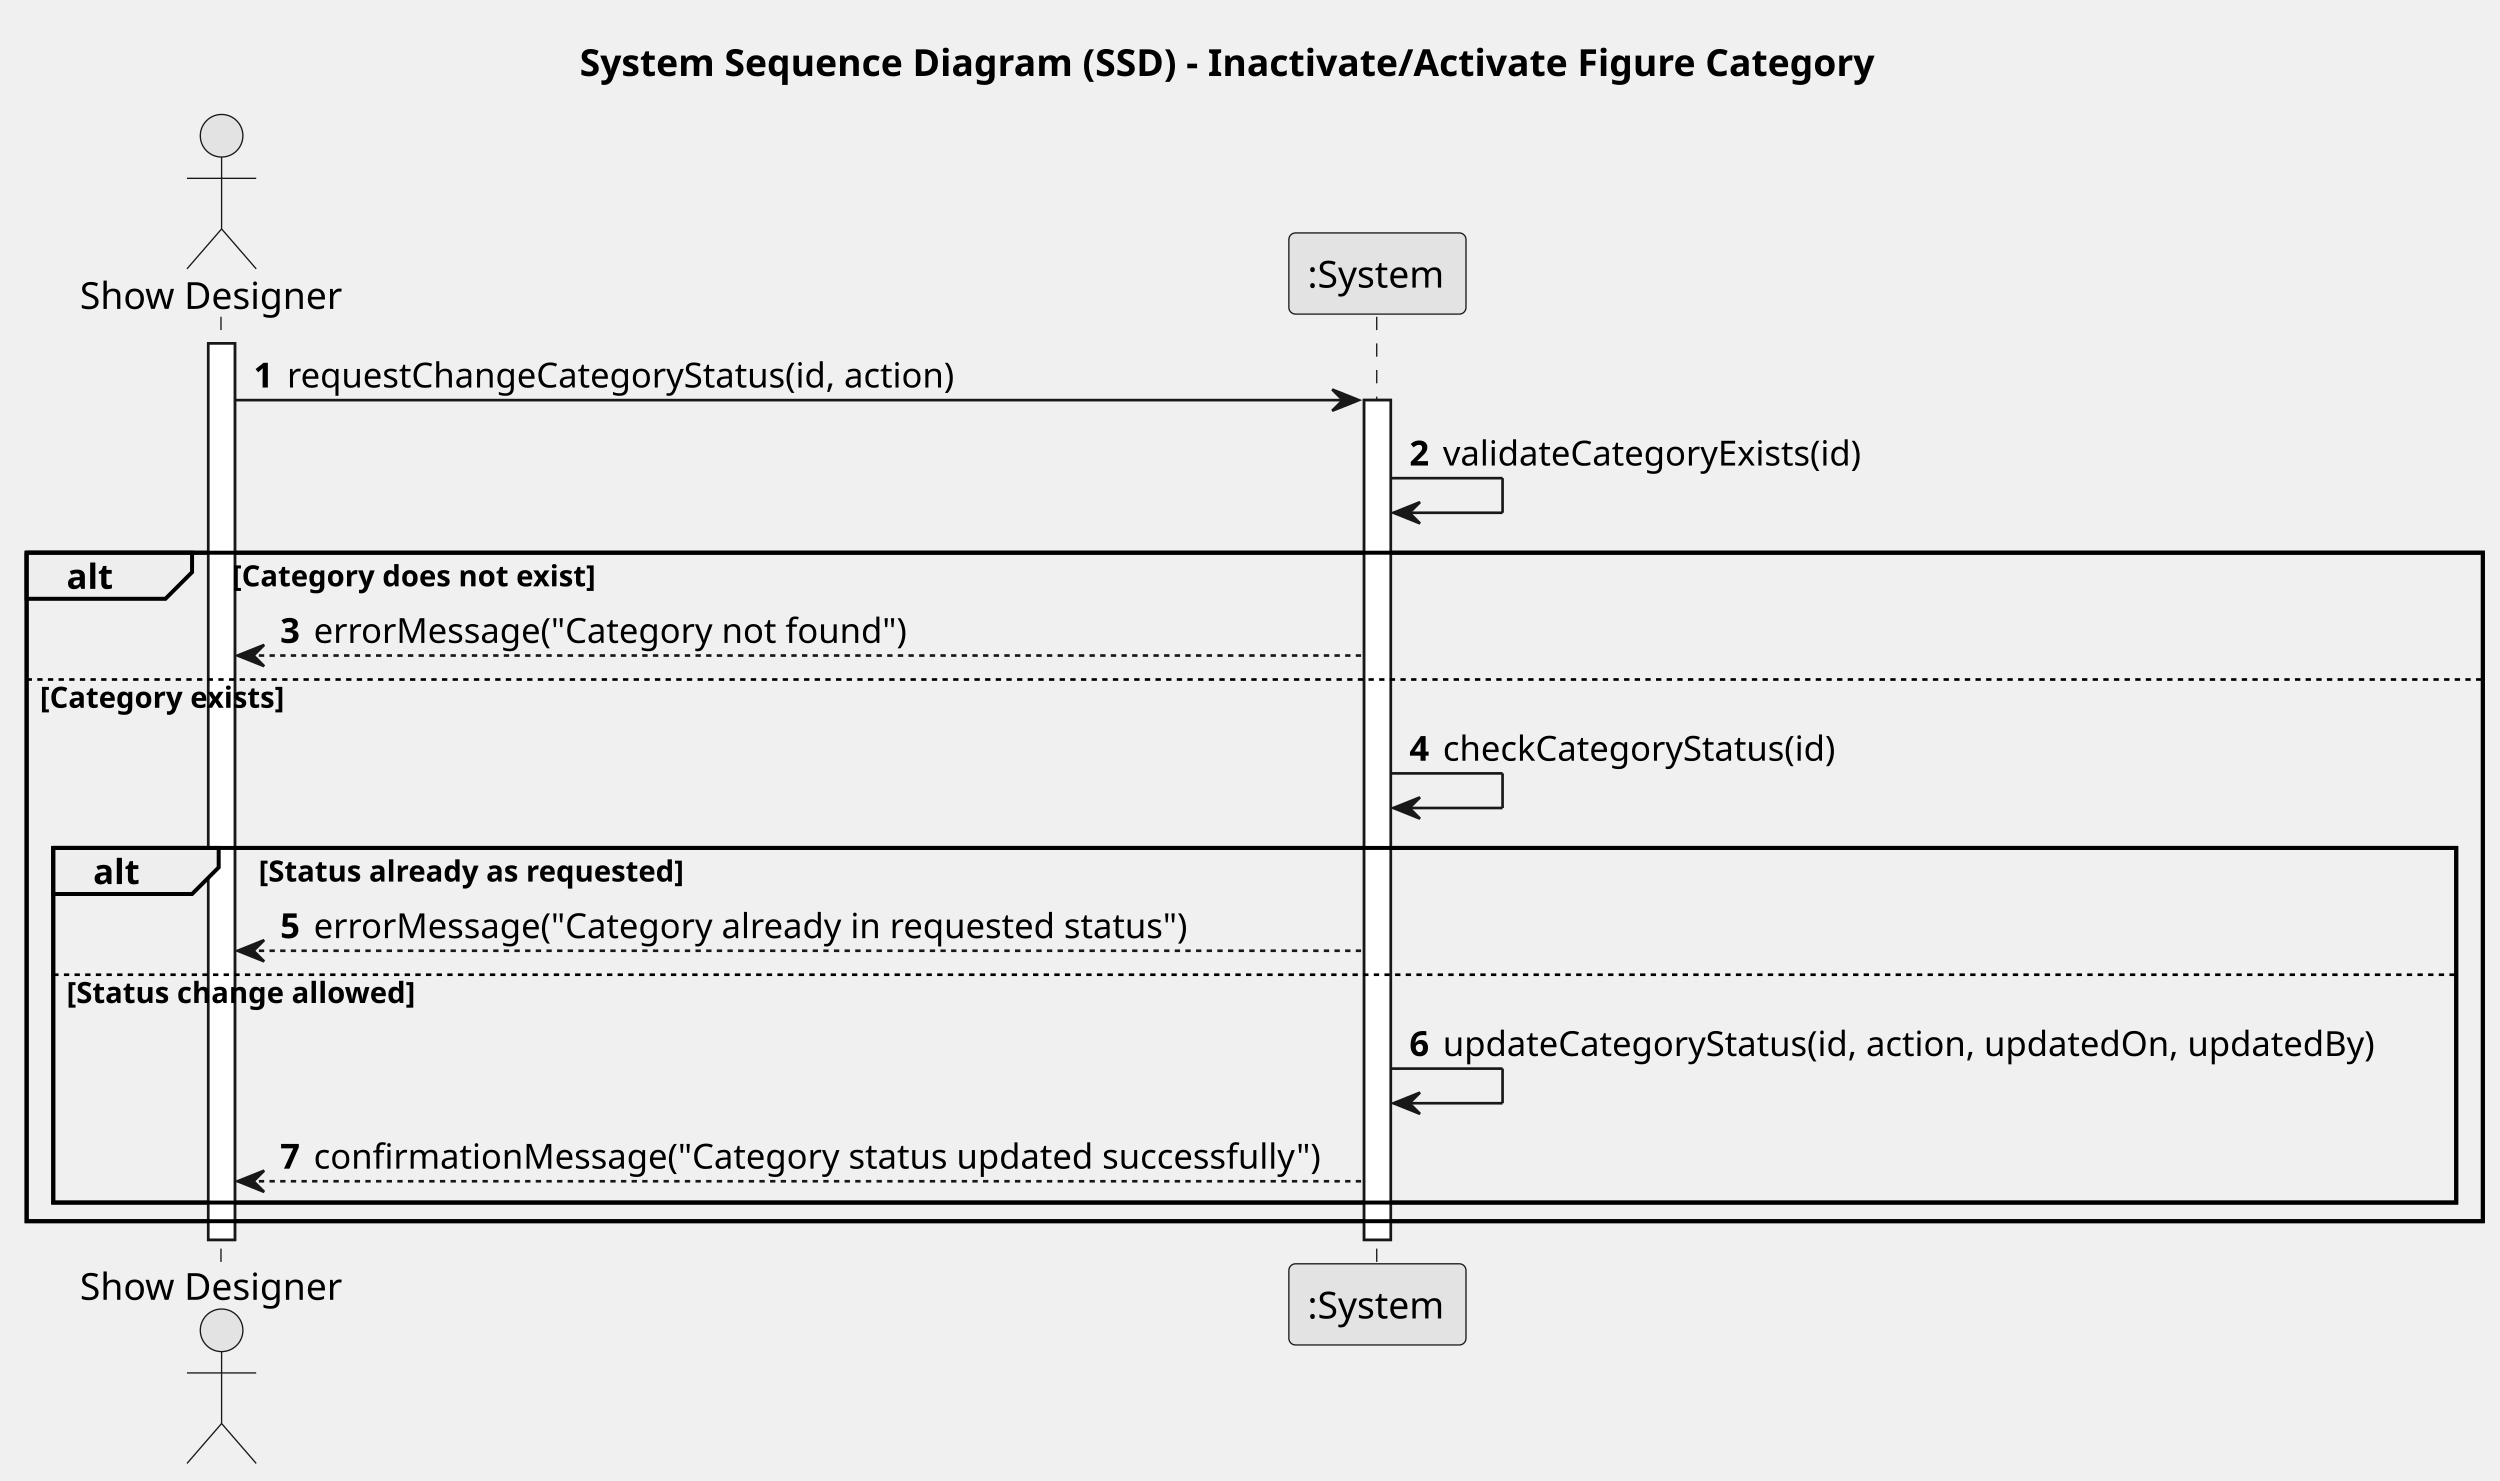
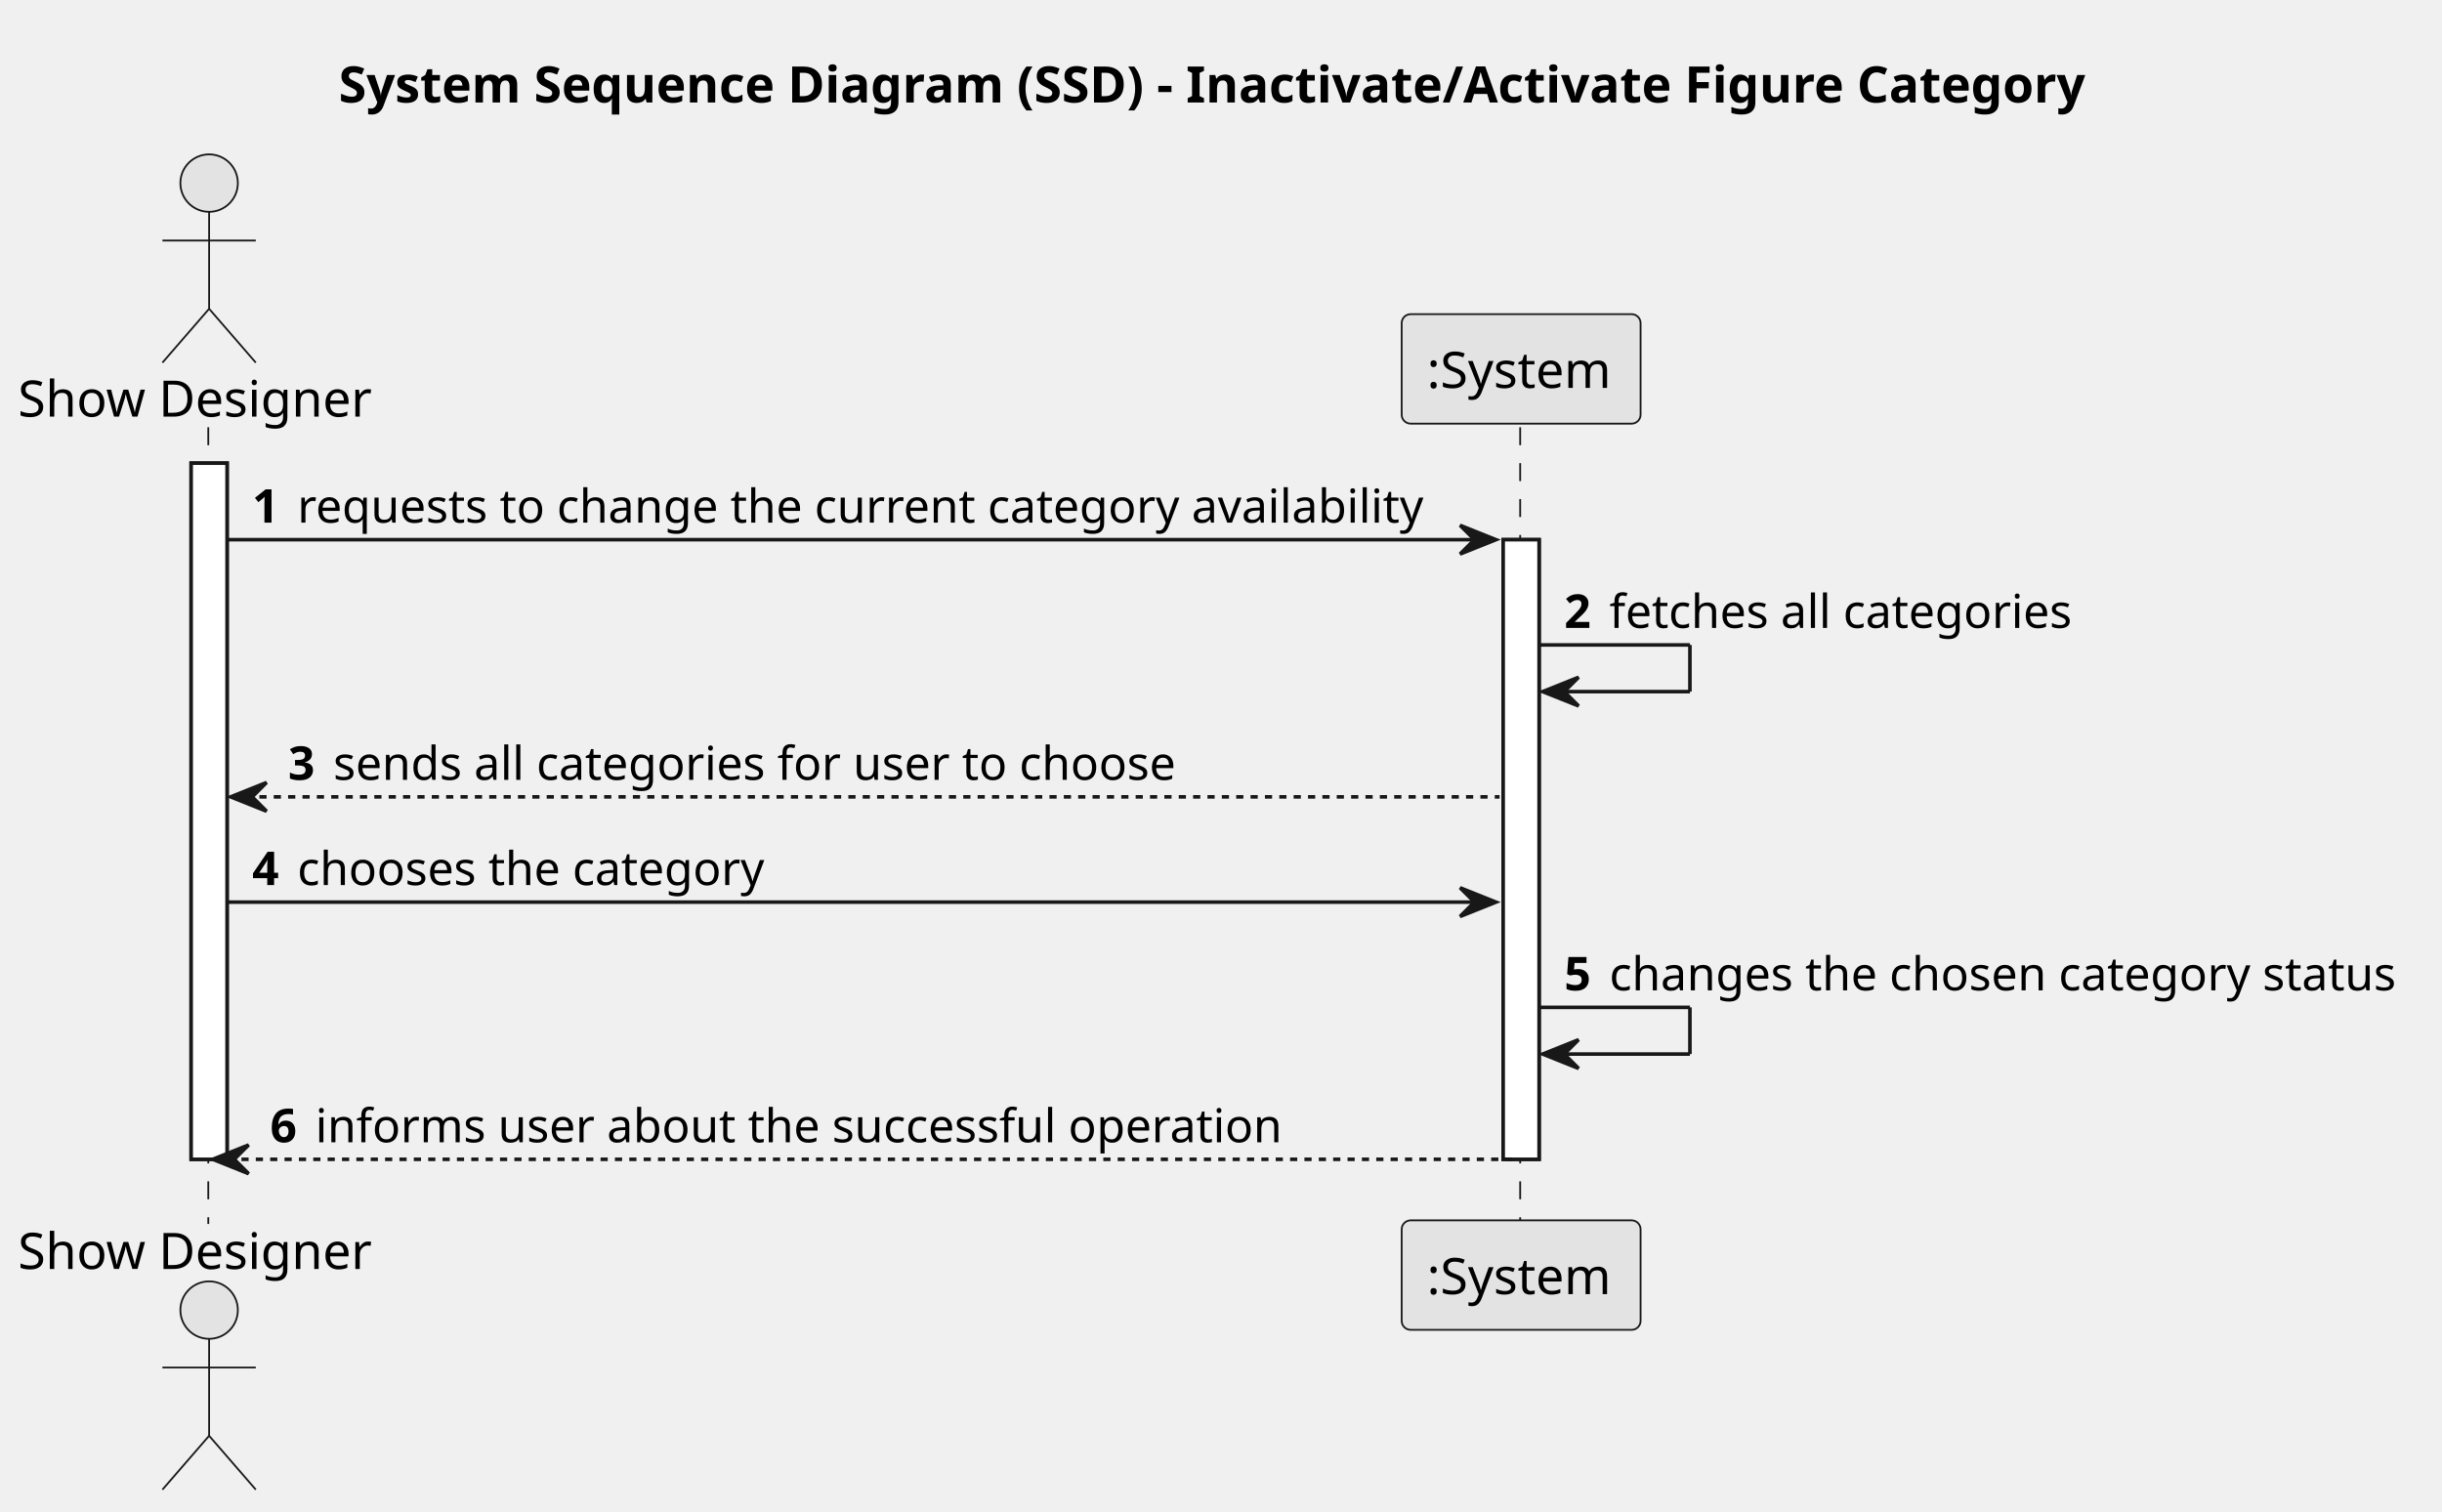
- <svg xmlns="http://www.w3.org/2000/svg" contentStyleType="text/css" height="556px" preserveAspectRatio="none" style="width:939px;height:556px;background:#FFFFFF;" version="1.1" viewBox="0 0 939 556" width="939px" zoomAndPan="magnify">
+ <svg xmlns="http://www.w3.org/2000/svg" contentStyleType="text/css" height="421px" preserveAspectRatio="none" style="width:680px;height:421px;background:#FFFFFF;" version="1.1" viewBox="0 0 680 421" width="680px" zoomAndPan="magnify">
  <defs />
  <g>
-     <text fill="#000000" font-family="sans-serif" font-size="14" font-weight="bold" lengthAdjust="spacing" textLength="506.106" x="217.725" y="28.535">System Sequence Diagram (SSD) - Inactivate/Activate Figure Category</text>
-     <rect fill="#FFFFFF" height="336.705" style="stroke:#181818;stroke-width:1.0;" width="10" x="78.231" y="128.977" />
-     <rect fill="#FFFFFF" height="315.394" style="stroke:#181818;stroke-width:1.0;" width="10" x="512.362" y="150.287" />
-     <rect fill="none" height="251.084" style="stroke:#000000;stroke-width:1.5;" width="922.555" x="10" y="207.598" />
-     <rect fill="none" height="133.197" style="stroke:#000000;stroke-width:1.5;" width="902.555" x="20" y="318.484" />
-     <line style="stroke:#181818;stroke-width:0.5;stroke-dasharray:5.0,5.0;" x1="83" x2="83" y1="118.977" y2="475.682" />
-     <line style="stroke:#181818;stroke-width:0.5;stroke-dasharray:5.0,5.0;" x1="517.099" x2="517.099" y1="118.977" y2="475.682" />
-     <text fill="#000000" font-family="sans-serif" font-size="14" lengthAdjust="spacing" textLength="100.461" x="30" y="116.023">Show Designer</text>
-     <ellipse cx="83.231" cy="50.988" fill="#E3E3E3" rx="8" ry="8" style="stroke:#181818;stroke-width:0.5;" />
-     <path d="M83.231,58.988 L83.231,85.988 M70.231,66.988 L96.231,66.988 M83.231,85.988 L70.231,100.988 M83.231,85.988 L96.231,100.988 " fill="none" style="stroke:#181818;stroke-width:0.5;" />
-     <text fill="#000000" font-family="sans-serif" font-size="14" lengthAdjust="spacing" textLength="100.461" x="30" y="488.217">Show Designer</text>
-     <ellipse cx="83.231" cy="499.67" fill="#E3E3E3" rx="8" ry="8" style="stroke:#181818;stroke-width:0.5;" />
-     <path d="M83.231,507.67 L83.231,534.67 M70.231,515.67 L96.231,515.67 M83.231,534.67 L70.231,549.67 M83.231,534.67 L96.231,549.67 " fill="none" style="stroke:#181818;stroke-width:0.5;" />
-     <rect fill="#E3E3E3" height="30.488" rx="2.5" ry="2.5" style="stroke:#181818;stroke-width:0.5;" width="66.527" x="484.099" y="87.488" />
-     <text fill="#000000" font-family="sans-serif" font-size="14" lengthAdjust="spacing" textLength="52.527" x="491.099" y="108.023">:System</text>
-     <rect fill="#E3E3E3" height="30.488" rx="2.5" ry="2.5" style="stroke:#181818;stroke-width:0.5;" width="66.527" x="484.099" y="474.682" />
-     <text fill="#000000" font-family="sans-serif" font-size="14" lengthAdjust="spacing" textLength="52.527" x="491.099" y="495.217">:System</text>
-     <rect fill="#FFFFFF" height="336.705" style="stroke:#181818;stroke-width:1.0;" width="10" x="78.231" y="128.977" />
-     <rect fill="#FFFFFF" height="315.394" style="stroke:#181818;stroke-width:1.0;" width="10" x="512.362" y="150.287" />
-     <polygon fill="#181818" points="500.362,146.287,510.362,150.287,500.362,154.287,504.362,150.287" style="stroke:#181818;stroke-width:1.0;" />
-     <line style="stroke:#181818;stroke-width:1.0;" x1="88.231" x2="506.362" y1="150.287" y2="150.287" />
-     <text fill="#000000" font-family="sans-serif" font-size="13" font-weight="bold" lengthAdjust="spacing" textLength="8.576" x="95.231" y="145.545">1</text>
-     <text fill="#000000" font-family="sans-serif" font-size="13" lengthAdjust="spacing" textLength="257.416" x="107.806" y="145.545">requestChangeCategoryStatus(id, action)</text>
-     <line style="stroke:#181818;stroke-width:1.0;" x1="522.362" x2="564.362" y1="179.598" y2="179.598" />
-     <line style="stroke:#181818;stroke-width:1.0;" x1="564.362" x2="564.362" y1="179.598" y2="192.598" />
-     <line style="stroke:#181818;stroke-width:1.0;" x1="523.362" x2="564.362" y1="192.598" y2="192.598" />
-     <polygon fill="#181818" points="533.362,188.598,523.362,192.598,533.362,196.598,529.362,192.598" style="stroke:#181818;stroke-width:1.0;" />
-     <text fill="#000000" font-family="sans-serif" font-size="13" font-weight="bold" lengthAdjust="spacing" textLength="8.576" x="529.362" y="174.856">2</text>
-     <text fill="#000000" font-family="sans-serif" font-size="13" lengthAdjust="spacing" textLength="162.659" x="541.938" y="174.856">validateCategoryExists(id)</text>
-     <path d="M10,207.598 L72.139,207.598 L72.139,214.908 L62.139,224.908 L10,224.908 L10,207.598 " fill="#EEEEEE" style="stroke:#000000;stroke-width:1.5;" />
-     <rect fill="none" height="251.084" style="stroke:#000000;stroke-width:1.5;" width="922.555" x="10" y="207.598" />
-     <text fill="#000000" font-family="sans-serif" font-size="13" font-weight="bold" lengthAdjust="spacing" textLength="17.139" x="25" y="221.166">alt</text>
-     <text fill="#000000" font-family="sans-serif" font-size="11" font-weight="bold" lengthAdjust="spacing" textLength="142.817" x="87.139" y="220.232">[Category does not exist]</text>
-     <polygon fill="#181818" points="99.231,242.219,89.231,246.219,99.231,250.219,95.231,246.219" style="stroke:#181818;stroke-width:1.0;" />
-     <line style="stroke:#181818;stroke-width:1.0;stroke-dasharray:2.0,2.0;" x1="93.231" x2="511.362" y1="246.219" y2="246.219" />
-     <text fill="#000000" font-family="sans-serif" font-size="13" font-weight="bold" lengthAdjust="spacing" textLength="8.576" x="105.231" y="241.477">3</text>
-     <text fill="#000000" font-family="sans-serif" font-size="13" lengthAdjust="spacing" textLength="226.281" x="117.806" y="241.477">errorMessage("Category not found")</text>
-     <line style="stroke:#000000;stroke-width:1.0;stroke-dasharray:2.0,2.0;" x1="10" x2="932.555" y1="255.219" y2="255.219" />
-     <text fill="#000000" font-family="sans-serif" font-size="11" font-weight="bold" lengthAdjust="spacing" textLength="96.1" x="15" y="265.853">[Category exists]</text>
-     <line style="stroke:#181818;stroke-width:1.0;" x1="522.362" x2="564.362" y1="290.484" y2="290.484" />
-     <line style="stroke:#181818;stroke-width:1.0;" x1="564.362" x2="564.362" y1="290.484" y2="303.484" />
-     <line style="stroke:#181818;stroke-width:1.0;" x1="523.362" x2="564.362" y1="303.484" y2="303.484" />
-     <polygon fill="#181818" points="533.362,299.484,523.362,303.484,533.362,307.484,529.362,303.484" style="stroke:#181818;stroke-width:1.0;" />
-     <text fill="#000000" font-family="sans-serif" font-size="13" font-weight="bold" lengthAdjust="spacing" textLength="8.576" x="529.362" y="285.742">4</text>
-     <text fill="#000000" font-family="sans-serif" font-size="13" lengthAdjust="spacing" textLength="151.703" x="541.938" y="285.742">checkCategoryStatus(id)</text>
-     <path d="M20,318.484 L82.139,318.484 L82.139,325.795 L72.139,335.795 L20,335.795 L20,318.484 " fill="#EEEEEE" style="stroke:#000000;stroke-width:1.5;" />
-     <rect fill="none" height="133.197" style="stroke:#000000;stroke-width:1.5;" width="902.555" x="20" y="318.484" />
-     <text fill="#000000" font-family="sans-serif" font-size="13" font-weight="bold" lengthAdjust="spacing" textLength="17.139" x="35" y="332.053">alt</text>
-     <text fill="#000000" font-family="sans-serif" font-size="11" font-weight="bold" lengthAdjust="spacing" textLength="165.301" x="97.139" y="331.119">[Status already as requested]</text>
-     <polygon fill="#181818" points="99.231,353.106,89.231,357.106,99.231,361.106,95.231,357.106" style="stroke:#181818;stroke-width:1.0;" />
-     <line style="stroke:#181818;stroke-width:1.0;stroke-dasharray:2.0,2.0;" x1="93.231" x2="511.362" y1="357.106" y2="357.106" />
-     <text fill="#000000" font-family="sans-serif" font-size="13" font-weight="bold" lengthAdjust="spacing" textLength="8.576" x="105.231" y="352.363">5</text>
-     <text fill="#000000" font-family="sans-serif" font-size="13" lengthAdjust="spacing" textLength="335.182" x="117.806" y="352.363">errorMessage("Category already in requested status")</text>
-     <line style="stroke:#000000;stroke-width:1.0;stroke-dasharray:2.0,2.0;" x1="20" x2="922.555" y1="366.106" y2="366.106" />
-     <text fill="#000000" font-family="sans-serif" font-size="11" font-weight="bold" lengthAdjust="spacing" textLength="134.857" x="25" y="376.74">[Status change allowed]</text>
-     <line style="stroke:#181818;stroke-width:1.0;" x1="522.362" x2="564.362" y1="401.371" y2="401.371" />
-     <line style="stroke:#181818;stroke-width:1.0;" x1="564.362" x2="564.362" y1="401.371" y2="414.371" />
-     <line style="stroke:#181818;stroke-width:1.0;" x1="523.362" x2="564.362" y1="414.371" y2="414.371" />
-     <polygon fill="#181818" points="533.362,410.371,523.362,414.371,533.362,418.371,529.362,414.371" style="stroke:#181818;stroke-width:1.0;" />
-     <text fill="#000000" font-family="sans-serif" font-size="13" font-weight="bold" lengthAdjust="spacing" textLength="8.576" x="529.362" y="396.629">6</text>
-     <text fill="#000000" font-family="sans-serif" font-size="13" lengthAdjust="spacing" textLength="358.617" x="541.938" y="396.629">updateCategoryStatus(id, action, updatedOn, updatedBy)</text>
-     <polygon fill="#181818" points="99.231,439.682,89.231,443.682,99.231,447.682,95.231,443.682" style="stroke:#181818;stroke-width:1.0;" />
-     <line style="stroke:#181818;stroke-width:1.0;stroke-dasharray:2.0,2.0;" x1="93.231" x2="511.362" y1="443.682" y2="443.682" />
-     <text fill="#000000" font-family="sans-serif" font-size="13" font-weight="bold" lengthAdjust="spacing" textLength="8.576" x="105.231" y="438.94">7</text>
-     <text fill="#000000" font-family="sans-serif" font-size="13" lengthAdjust="spacing" textLength="387.556" x="117.806" y="438.94">confirmationMessage("Category status updated successfully")</text>
+     <text fill="#000000" font-family="sans-serif" font-size="14" font-weight="bold" lengthAdjust="spacing" textLength="506.106" x="94.32" y="28.535">System Sequence Diagram (SSD) - Inactivate/Activate Figure Category</text>
+     <rect fill="#FFFFFF" height="193.863" style="stroke:#181818;stroke-width:1.0;" width="10" x="53.23" y="128.977" />
+     <rect fill="#FFFFFF" height="172.553" style="stroke:#181818;stroke-width:1.0;" width="10" x="418.575" y="150.287" />
+     <line style="stroke:#181818;stroke-width:0.5;stroke-dasharray:5.0,5.0;" x1="58" x2="58" y1="118.977" y2="340.84" />
+     <line style="stroke:#181818;stroke-width:0.5;stroke-dasharray:5.0,5.0;" x1="423.311" x2="423.311" y1="118.977" y2="340.84" />
+     <text fill="#000000" font-family="sans-serif" font-size="14" lengthAdjust="spacing" textLength="100.461" x="5" y="116.023">Show Designer</text>
+     <ellipse cx="58.23" cy="50.988" fill="#E3E3E3" rx="8" ry="8" style="stroke:#181818;stroke-width:0.5;" />
+     <path d="M58.23,58.988 L58.23,85.988 M45.23,66.988 L71.231,66.988 M58.23,85.988 L45.23,100.988 M58.23,85.988 L71.231,100.988 " fill="none" style="stroke:#181818;stroke-width:0.5;" />
+     <text fill="#000000" font-family="sans-serif" font-size="14" lengthAdjust="spacing" textLength="100.461" x="5" y="353.375">Show Designer</text>
+     <ellipse cx="58.23" cy="364.828" fill="#E3E3E3" rx="8" ry="8" style="stroke:#181818;stroke-width:0.5;" />
+     <path d="M58.23,372.828 L58.23,399.828 M45.23,380.828 L71.231,380.828 M58.23,399.828 L45.23,414.828 M58.23,399.828 L71.231,414.828 " fill="none" style="stroke:#181818;stroke-width:0.5;" />
+     <rect fill="#E3E3E3" height="30.488" rx="2.5" ry="2.5" style="stroke:#181818;stroke-width:0.5;" width="66.527" x="390.311" y="87.488" />
+     <text fill="#000000" font-family="sans-serif" font-size="14" lengthAdjust="spacing" textLength="52.527" x="397.311" y="108.023">:System</text>
+     <rect fill="#E3E3E3" height="30.488" rx="2.5" ry="2.5" style="stroke:#181818;stroke-width:0.5;" width="66.527" x="390.311" y="339.84" />
+     <text fill="#000000" font-family="sans-serif" font-size="14" lengthAdjust="spacing" textLength="52.527" x="397.311" y="360.375">:System</text>
+     <rect fill="#FFFFFF" height="193.863" style="stroke:#181818;stroke-width:1.0;" width="10" x="53.23" y="128.977" />
+     <rect fill="#FFFFFF" height="172.553" style="stroke:#181818;stroke-width:1.0;" width="10" x="418.575" y="150.287" />
+     <polygon fill="#181818" points="406.575,146.287,416.575,150.287,406.575,154.287,410.575,150.287" style="stroke:#181818;stroke-width:1.0;" />
+     <line style="stroke:#181818;stroke-width:1.0;" x1="63.23" x2="412.575" y1="150.287" y2="150.287" />
+     <text fill="#000000" font-family="sans-serif" font-size="13" font-weight="bold" lengthAdjust="spacing" textLength="8.576" x="70.231" y="145.545">1</text>
+     <text fill="#000000" font-family="sans-serif" font-size="13" lengthAdjust="spacing" textLength="323.769" x="82.806" y="145.545">requests to change the current category availability</text>
+     <line style="stroke:#181818;stroke-width:1.0;" x1="428.575" x2="470.575" y1="179.598" y2="179.598" />
+     <line style="stroke:#181818;stroke-width:1.0;" x1="470.575" x2="470.575" y1="179.598" y2="192.598" />
+     <line style="stroke:#181818;stroke-width:1.0;" x1="429.575" x2="470.575" y1="192.598" y2="192.598" />
+     <polygon fill="#181818" points="439.575,188.598,429.575,192.598,439.575,196.598,435.575,192.598" style="stroke:#181818;stroke-width:1.0;" />
+     <text fill="#000000" font-family="sans-serif" font-size="13" font-weight="bold" lengthAdjust="spacing" textLength="8.576" x="435.575" y="174.856">2</text>
+     <text fill="#000000" font-family="sans-serif" font-size="13" lengthAdjust="spacing" textLength="133.383" x="448.15" y="174.856">fetches all categories</text>
+     <polygon fill="#181818" points="74.231,217.908,64.231,221.908,74.231,225.908,70.231,221.908" style="stroke:#181818;stroke-width:1.0;" />
+     <line style="stroke:#181818;stroke-width:1.0;stroke-dasharray:2.0,2.0;" x1="68.231" x2="417.575" y1="221.908" y2="221.908" />
+     <text fill="#000000" font-family="sans-serif" font-size="13" font-weight="bold" lengthAdjust="spacing" textLength="8.576" x="80.231" y="217.166">3</text>
+     <text fill="#000000" font-family="sans-serif" font-size="13" lengthAdjust="spacing" textLength="243.858" x="92.806" y="217.166">sends all categories for user to choose</text>
+     <polygon fill="#181818" points="406.575,247.219,416.575,251.219,406.575,255.219,410.575,251.219" style="stroke:#181818;stroke-width:1.0;" />
+     <line style="stroke:#181818;stroke-width:1.0;" x1="63.23" x2="412.575" y1="251.219" y2="251.219" />
+     <text fill="#000000" font-family="sans-serif" font-size="13" font-weight="bold" lengthAdjust="spacing" textLength="8.576" x="70.231" y="246.477">4</text>
+     <text fill="#000000" font-family="sans-serif" font-size="13" lengthAdjust="spacing" textLength="133.739" x="82.806" y="246.477">chooses the category</text>
+     <line style="stroke:#181818;stroke-width:1.0;" x1="428.575" x2="470.575" y1="280.529" y2="280.529" />
+     <line style="stroke:#181818;stroke-width:1.0;" x1="470.575" x2="470.575" y1="280.529" y2="293.529" />
+     <line style="stroke:#181818;stroke-width:1.0;" x1="429.575" x2="470.575" y1="293.529" y2="293.529" />
+     <polygon fill="#181818" points="439.575,289.529,429.575,293.529,439.575,297.529,435.575,293.529" style="stroke:#181818;stroke-width:1.0;" />
+     <text fill="#000000" font-family="sans-serif" font-size="13" font-weight="bold" lengthAdjust="spacing" textLength="8.576" x="435.575" y="275.787">5</text>
+     <text fill="#000000" font-family="sans-serif" font-size="13" lengthAdjust="spacing" textLength="225.596" x="448.15" y="275.787">changes the chosen category status</text>
+     <polygon fill="#181818" points="69.231,318.84,59.23,322.84,69.231,326.84,65.231,322.84" style="stroke:#181818;stroke-width:1.0;" />
+     <line style="stroke:#181818;stroke-width:1.0;stroke-dasharray:2.0,2.0;" x1="63.23" x2="422.575" y1="322.84" y2="322.84" />
+     <text fill="#000000" font-family="sans-serif" font-size="13" font-weight="bold" lengthAdjust="spacing" textLength="8.576" x="75.231" y="318.098">6</text>
+     <text fill="#000000" font-family="sans-serif" font-size="13" lengthAdjust="spacing" textLength="278.643" x="87.806" y="318.098">informs user about the successful operation</text>
  </g>
</svg>
